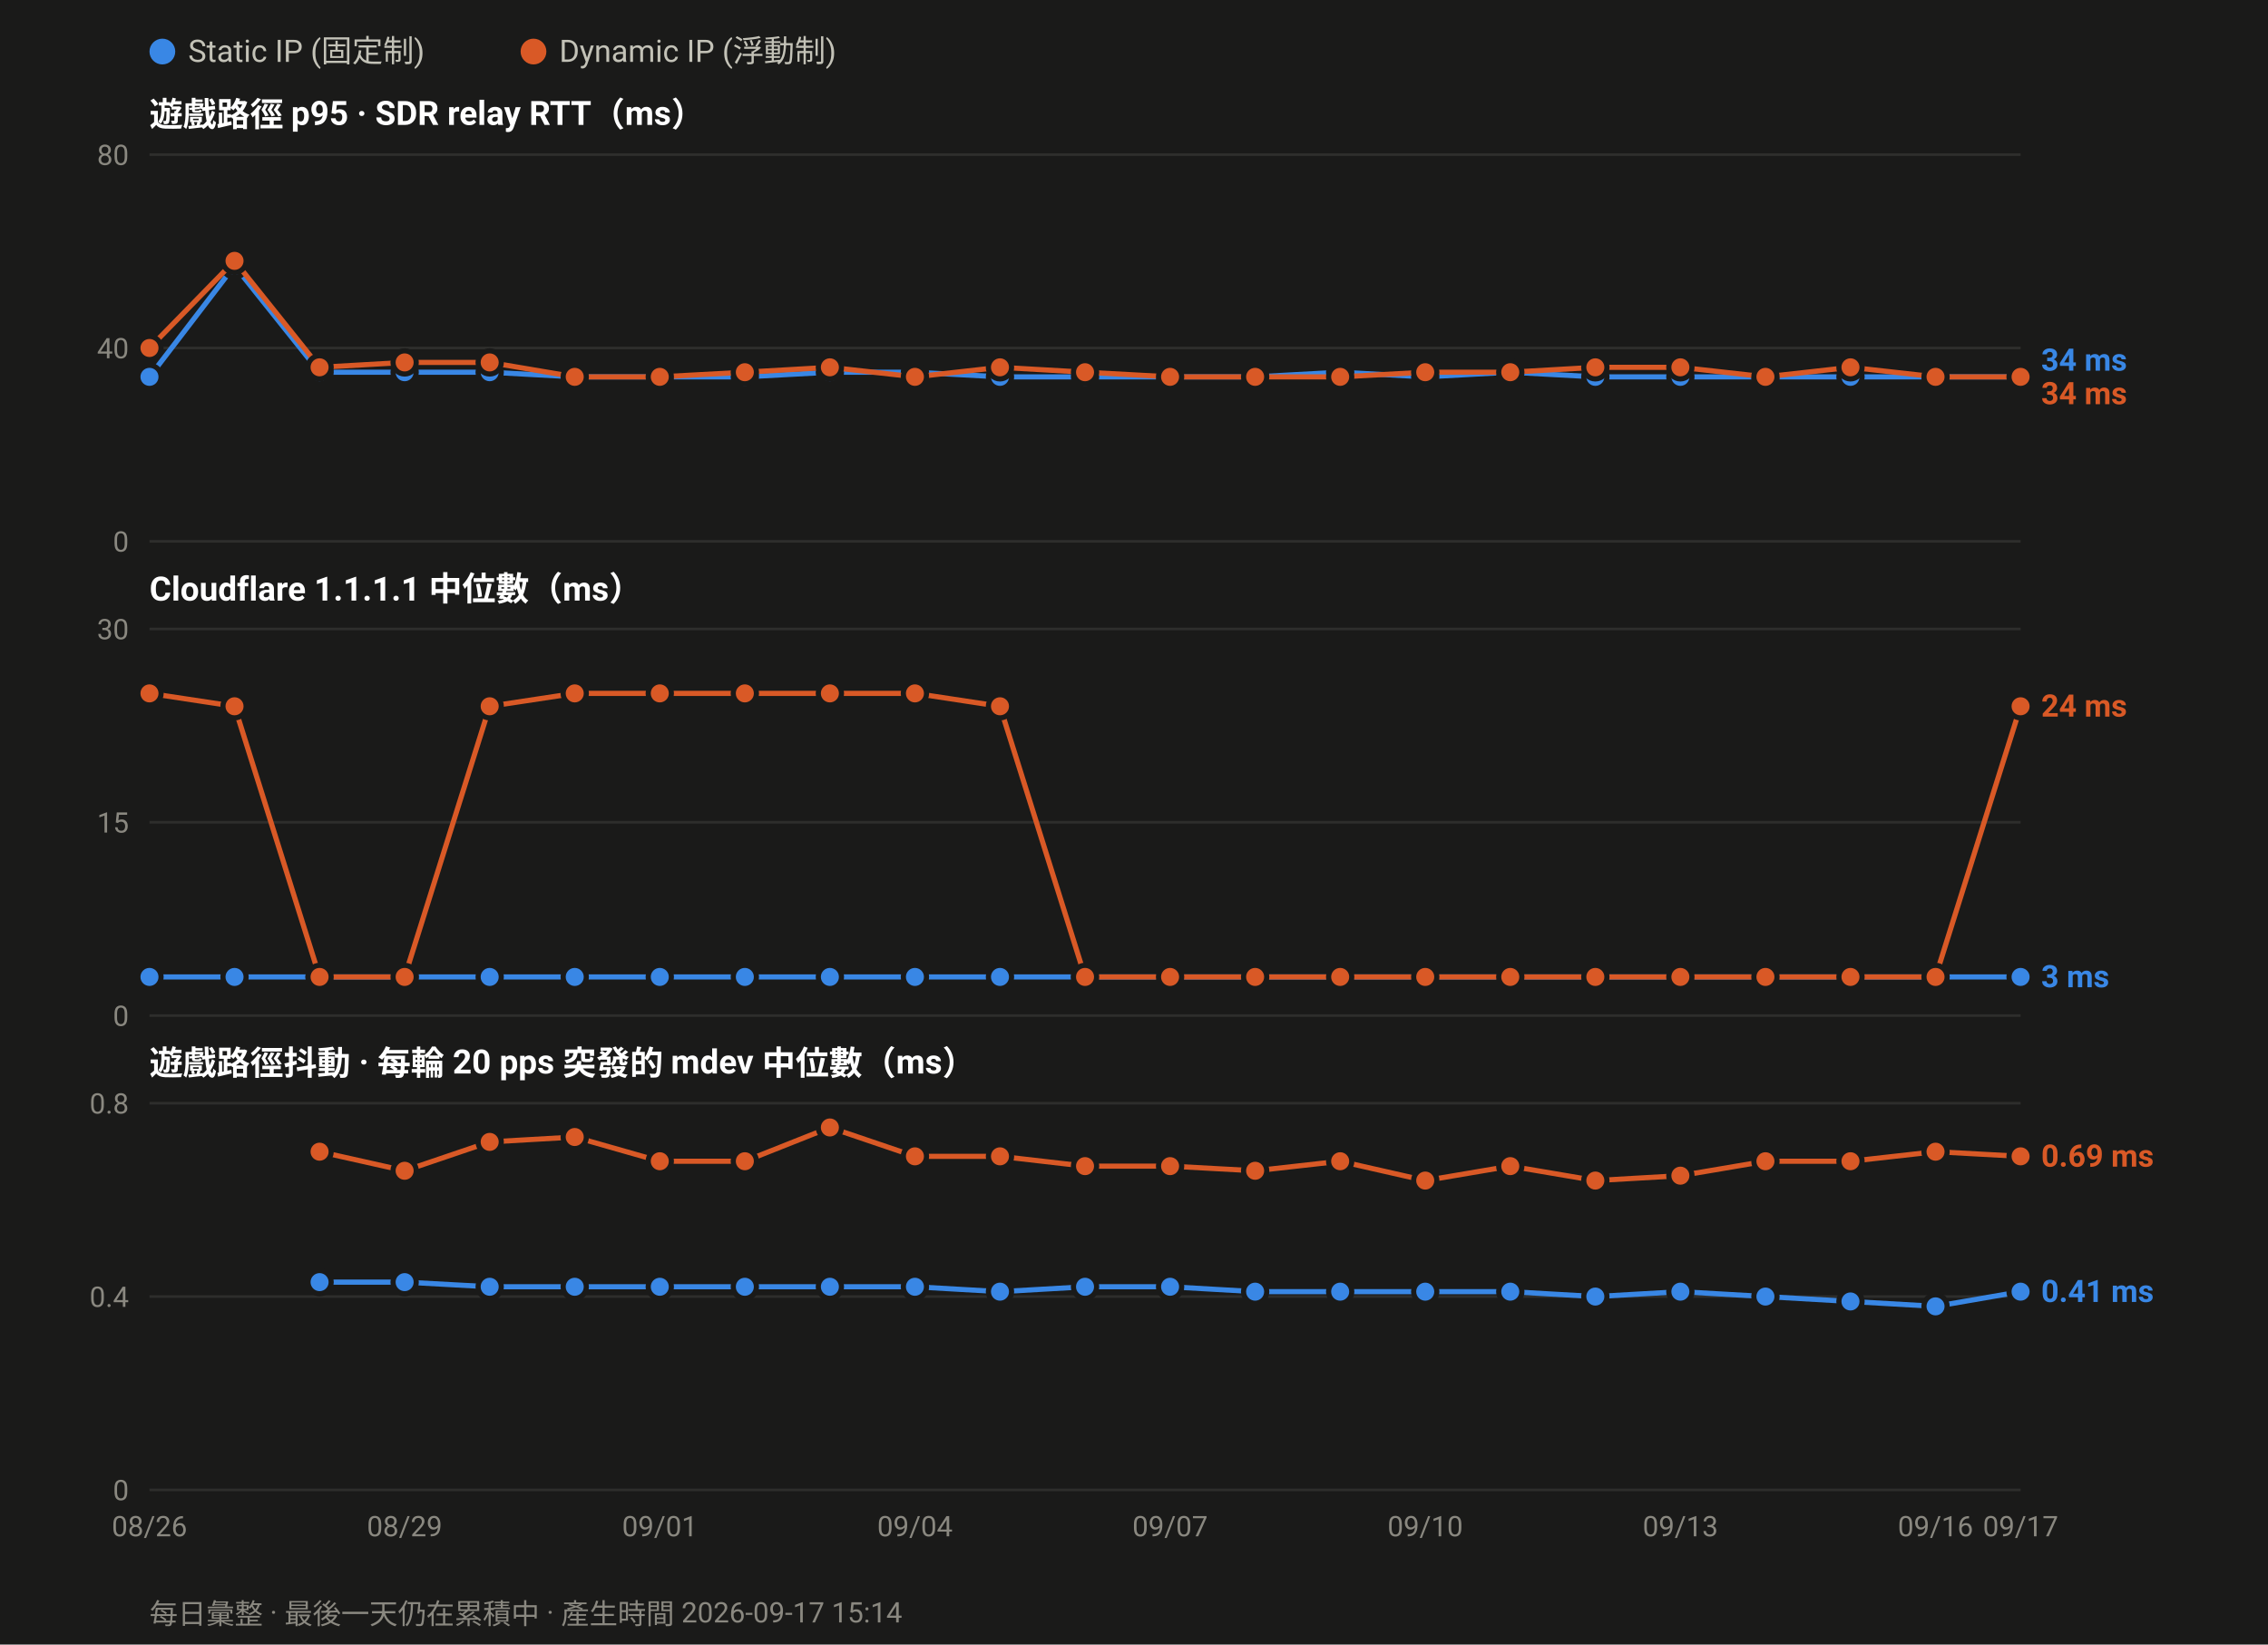
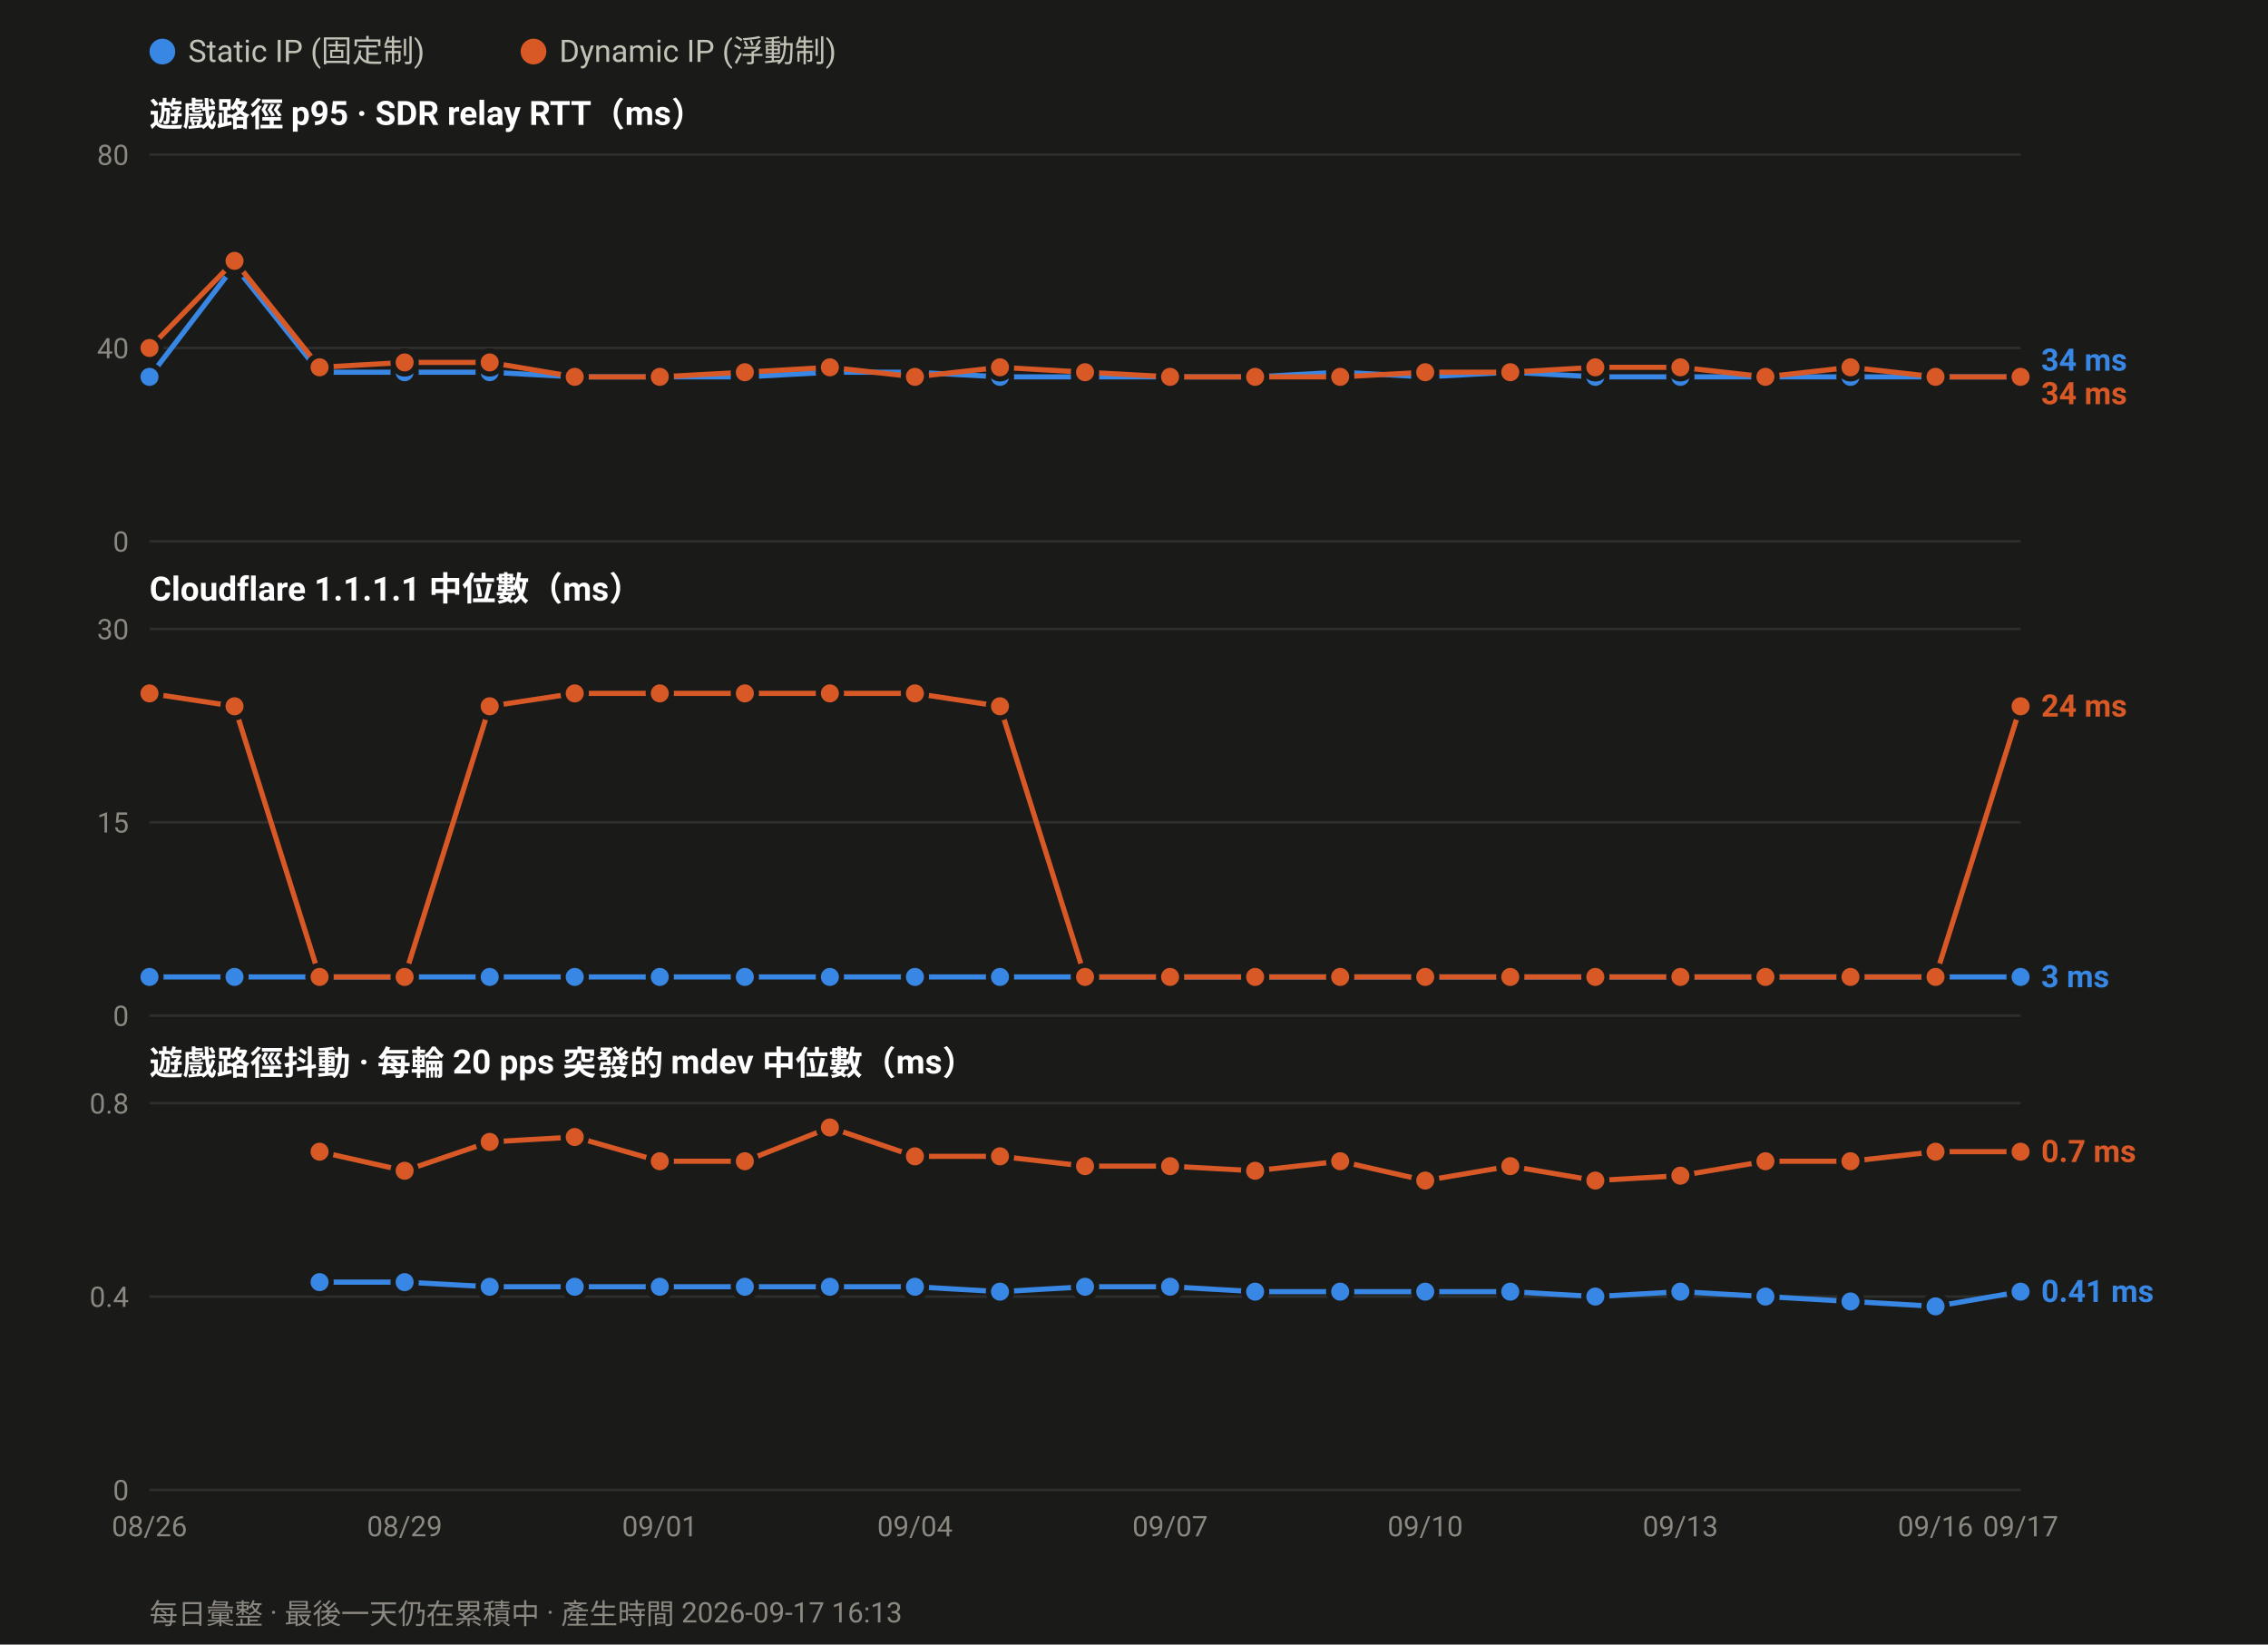
<svg xmlns="http://www.w3.org/2000/svg" width="880" height="638" viewBox="0 0 880 638" font-family="ui-sans-serif,-apple-system,Segoe UI,Roboto,Helvetica,Arial,sans-serif">
  <rect width="880" height="638" fill="#1a1a19" />
  <circle cx="63.0" cy="20" r="5" fill="#3987e5" />
  <text x="73.0" y="24" font-size="12" fill="#c3c2b7">Static IP (固定制)</text>
  <circle cx="207.0" cy="20" r="5" fill="#d95926" />
  <text x="217.0" y="24" font-size="12" fill="#c3c2b7">Dynamic IP (浮動制)</text>
  <text x="58" y="49.0" font-size="13" font-weight="600" fill="#ffffff">遊戲路徑 p95 · SDR relay RTT（ms）</text>
  <line x1="58" y1="210.0" x2="784.0" y2="210.0" stroke="#2e2e2c" stroke-width="1" />
  <text x="50" y="214.0" font-size="11" text-anchor="end" fill="#8a8880">0</text>
  <line x1="58" y1="135.0" x2="784.0" y2="135.0" stroke="#2e2e2c" stroke-width="1" />
  <text x="50" y="139.0" font-size="11" text-anchor="end" fill="#8a8880">40</text>
  <line x1="58" y1="60.0" x2="784.0" y2="60.0" stroke="#2e2e2c" stroke-width="1" />
  <text x="50" y="64.0" font-size="11" text-anchor="end" fill="#8a8880">80</text>
  <polyline fill="none" stroke="#3987e5" stroke-width="2" stroke-linejoin="round" points="58.0,146.2 91.0,103.1 124.0,144.4 157.0,144.4 190.0,144.4 223.0,146.2 256.0,146.2 289.0,146.2 322.0,144.4 355.0,144.4 388.0,146.2 421.0,146.2 454.0,146.2 487.0,146.2 520.0,144.4 553.0,146.2 586.0,144.4 619.0,146.2 652.0,146.2 685.0,146.2 718.0,146.2 751.0,146.2 784.0,146.2" />
  <circle cx="58.0" cy="146.2" r="4.5" fill="#3987e5" stroke="#1a1a19" stroke-width="2" />
  <circle cx="91.0" cy="103.1" r="4.5" fill="#3987e5" stroke="#1a1a19" stroke-width="2" />
  <circle cx="124.0" cy="144.4" r="4.5" fill="#3987e5" stroke="#1a1a19" stroke-width="2" />
  <circle cx="157.0" cy="144.4" r="4.5" fill="#3987e5" stroke="#1a1a19" stroke-width="2" />
  <circle cx="190.0" cy="144.4" r="4.5" fill="#3987e5" stroke="#1a1a19" stroke-width="2" />
  <circle cx="223.0" cy="146.2" r="4.5" fill="#3987e5" stroke="#1a1a19" stroke-width="2" />
  <circle cx="256.0" cy="146.2" r="4.5" fill="#3987e5" stroke="#1a1a19" stroke-width="2" />
  <circle cx="289.0" cy="146.2" r="4.5" fill="#3987e5" stroke="#1a1a19" stroke-width="2" />
  <circle cx="322.0" cy="144.4" r="4.5" fill="#3987e5" stroke="#1a1a19" stroke-width="2" />
  <circle cx="355.0" cy="144.4" r="4.5" fill="#3987e5" stroke="#1a1a19" stroke-width="2" />
  <circle cx="388.0" cy="146.2" r="4.5" fill="#3987e5" stroke="#1a1a19" stroke-width="2" />
  <circle cx="421.0" cy="146.2" r="4.5" fill="#3987e5" stroke="#1a1a19" stroke-width="2" />
  <circle cx="454.0" cy="146.2" r="4.5" fill="#3987e5" stroke="#1a1a19" stroke-width="2" />
  <circle cx="487.0" cy="146.2" r="4.5" fill="#3987e5" stroke="#1a1a19" stroke-width="2" />
  <circle cx="520.0" cy="144.4" r="4.5" fill="#3987e5" stroke="#1a1a19" stroke-width="2" />
  <circle cx="553.0" cy="146.2" r="4.5" fill="#3987e5" stroke="#1a1a19" stroke-width="2" />
  <circle cx="586.0" cy="144.4" r="4.5" fill="#3987e5" stroke="#1a1a19" stroke-width="2" />
  <circle cx="619.0" cy="146.2" r="4.5" fill="#3987e5" stroke="#1a1a19" stroke-width="2" />
  <circle cx="652.0" cy="146.2" r="4.5" fill="#3987e5" stroke="#1a1a19" stroke-width="2" />
  <circle cx="685.0" cy="146.2" r="4.5" fill="#3987e5" stroke="#1a1a19" stroke-width="2" />
  <circle cx="718.0" cy="146.2" r="4.5" fill="#3987e5" stroke="#1a1a19" stroke-width="2" />
  <circle cx="751.0" cy="146.2" r="4.5" fill="#3987e5" stroke="#1a1a19" stroke-width="2" />
  <circle cx="784.0" cy="146.2" r="4.5" fill="#3987e5" stroke="#1a1a19" stroke-width="2" />
  <polyline fill="none" stroke="#d95926" stroke-width="2" stroke-linejoin="round" points="58.0,135.0 91.0,101.2 124.0,142.5 157.0,140.6 190.0,140.6 223.0,146.2 256.0,146.2 289.0,144.4 322.0,142.5 355.0,146.2 388.0,142.5 421.0,144.4 454.0,146.2 487.0,146.2 520.0,146.2 553.0,144.4 586.0,144.4 619.0,142.5 652.0,142.5 685.0,146.2 718.0,142.5 751.0,146.2 784.0,146.2" />
  <circle cx="58.0" cy="135.0" r="4.5" fill="#d95926" stroke="#1a1a19" stroke-width="2" />
  <circle cx="91.0" cy="101.2" r="4.5" fill="#d95926" stroke="#1a1a19" stroke-width="2" />
  <circle cx="124.0" cy="142.5" r="4.5" fill="#d95926" stroke="#1a1a19" stroke-width="2" />
  <circle cx="157.0" cy="140.6" r="4.5" fill="#d95926" stroke="#1a1a19" stroke-width="2" />
  <circle cx="190.0" cy="140.6" r="4.5" fill="#d95926" stroke="#1a1a19" stroke-width="2" />
  <circle cx="223.0" cy="146.2" r="4.5" fill="#d95926" stroke="#1a1a19" stroke-width="2" />
  <circle cx="256.0" cy="146.2" r="4.5" fill="#d95926" stroke="#1a1a19" stroke-width="2" />
  <circle cx="289.0" cy="144.4" r="4.5" fill="#d95926" stroke="#1a1a19" stroke-width="2" />
  <circle cx="322.0" cy="142.5" r="4.5" fill="#d95926" stroke="#1a1a19" stroke-width="2" />
  <circle cx="355.0" cy="146.2" r="4.5" fill="#d95926" stroke="#1a1a19" stroke-width="2" />
  <circle cx="388.0" cy="142.5" r="4.5" fill="#d95926" stroke="#1a1a19" stroke-width="2" />
  <circle cx="421.0" cy="144.4" r="4.5" fill="#d95926" stroke="#1a1a19" stroke-width="2" />
  <circle cx="454.0" cy="146.2" r="4.5" fill="#d95926" stroke="#1a1a19" stroke-width="2" />
  <circle cx="487.0" cy="146.2" r="4.5" fill="#d95926" stroke="#1a1a19" stroke-width="2" />
  <circle cx="520.0" cy="146.2" r="4.5" fill="#d95926" stroke="#1a1a19" stroke-width="2" />
  <circle cx="553.0" cy="144.4" r="4.5" fill="#d95926" stroke="#1a1a19" stroke-width="2" />
  <circle cx="586.0" cy="144.4" r="4.5" fill="#d95926" stroke="#1a1a19" stroke-width="2" />
  <circle cx="619.0" cy="142.5" r="4.5" fill="#d95926" stroke="#1a1a19" stroke-width="2" />
  <circle cx="652.0" cy="142.5" r="4.5" fill="#d95926" stroke="#1a1a19" stroke-width="2" />
  <circle cx="685.0" cy="146.2" r="4.5" fill="#d95926" stroke="#1a1a19" stroke-width="2" />
  <circle cx="718.0" cy="142.5" r="4.5" fill="#d95926" stroke="#1a1a19" stroke-width="2" />
  <circle cx="751.0" cy="146.2" r="4.5" fill="#d95926" stroke="#1a1a19" stroke-width="2" />
  <circle cx="784.0" cy="146.2" r="4.5" fill="#d95926" stroke="#1a1a19" stroke-width="2" />
  <text x="792.0" y="143.8" font-size="12" font-weight="600" fill="#3987e5">34 ms</text>
  <text x="792.0" y="156.8" font-size="12" font-weight="600" fill="#d95926">34 ms</text>
  <text x="58" y="233.0" font-size="13" font-weight="600" fill="#ffffff">Cloudflare 1.1.1.1 中位數（ms）</text>
  <line x1="58" y1="394.0" x2="784.0" y2="394.0" stroke="#2e2e2c" stroke-width="1" />
  <text x="50" y="398.0" font-size="11" text-anchor="end" fill="#8a8880">0</text>
  <line x1="58" y1="319.0" x2="784.0" y2="319.0" stroke="#2e2e2c" stroke-width="1" />
  <text x="50" y="323.0" font-size="11" text-anchor="end" fill="#8a8880">15</text>
  <line x1="58" y1="244.0" x2="784.0" y2="244.0" stroke="#2e2e2c" stroke-width="1" />
  <text x="50" y="248.0" font-size="11" text-anchor="end" fill="#8a8880">30</text>
  <polyline fill="none" stroke="#3987e5" stroke-width="2" stroke-linejoin="round" points="58.0,379.0 91.0,379.0 124.0,379.0 157.0,379.0 190.0,379.0 223.0,379.0 256.0,379.0 289.0,379.0 322.0,379.0 355.0,379.0 388.0,379.0 421.0,379.0 454.0,379.0 487.0,379.0 520.0,379.0 553.0,379.0 586.0,379.0 619.0,379.0 652.0,379.0 685.0,379.0 718.0,379.0 751.0,379.0 784.0,379.0" />
  <circle cx="58.0" cy="379.0" r="4.5" fill="#3987e5" stroke="#1a1a19" stroke-width="2" />
  <circle cx="91.0" cy="379.0" r="4.5" fill="#3987e5" stroke="#1a1a19" stroke-width="2" />
  <circle cx="124.0" cy="379.0" r="4.5" fill="#3987e5" stroke="#1a1a19" stroke-width="2" />
  <circle cx="157.0" cy="379.0" r="4.5" fill="#3987e5" stroke="#1a1a19" stroke-width="2" />
  <circle cx="190.0" cy="379.0" r="4.5" fill="#3987e5" stroke="#1a1a19" stroke-width="2" />
  <circle cx="223.0" cy="379.0" r="4.5" fill="#3987e5" stroke="#1a1a19" stroke-width="2" />
  <circle cx="256.0" cy="379.0" r="4.5" fill="#3987e5" stroke="#1a1a19" stroke-width="2" />
  <circle cx="289.0" cy="379.0" r="4.5" fill="#3987e5" stroke="#1a1a19" stroke-width="2" />
  <circle cx="322.0" cy="379.0" r="4.5" fill="#3987e5" stroke="#1a1a19" stroke-width="2" />
  <circle cx="355.0" cy="379.0" r="4.5" fill="#3987e5" stroke="#1a1a19" stroke-width="2" />
  <circle cx="388.0" cy="379.0" r="4.5" fill="#3987e5" stroke="#1a1a19" stroke-width="2" />
  <circle cx="421.0" cy="379.0" r="4.5" fill="#3987e5" stroke="#1a1a19" stroke-width="2" />
  <circle cx="454.0" cy="379.0" r="4.5" fill="#3987e5" stroke="#1a1a19" stroke-width="2" />
  <circle cx="487.0" cy="379.0" r="4.5" fill="#3987e5" stroke="#1a1a19" stroke-width="2" />
  <circle cx="520.0" cy="379.0" r="4.5" fill="#3987e5" stroke="#1a1a19" stroke-width="2" />
  <circle cx="553.0" cy="379.0" r="4.5" fill="#3987e5" stroke="#1a1a19" stroke-width="2" />
  <circle cx="586.0" cy="379.0" r="4.5" fill="#3987e5" stroke="#1a1a19" stroke-width="2" />
  <circle cx="619.0" cy="379.0" r="4.5" fill="#3987e5" stroke="#1a1a19" stroke-width="2" />
  <circle cx="652.0" cy="379.0" r="4.5" fill="#3987e5" stroke="#1a1a19" stroke-width="2" />
  <circle cx="685.0" cy="379.0" r="4.5" fill="#3987e5" stroke="#1a1a19" stroke-width="2" />
  <circle cx="718.0" cy="379.0" r="4.5" fill="#3987e5" stroke="#1a1a19" stroke-width="2" />
  <circle cx="751.0" cy="379.0" r="4.5" fill="#3987e5" stroke="#1a1a19" stroke-width="2" />
  <circle cx="784.0" cy="379.0" r="4.5" fill="#3987e5" stroke="#1a1a19" stroke-width="2" />
  <polyline fill="none" stroke="#d95926" stroke-width="2" stroke-linejoin="round" points="58.0,269.0 91.0,274.0 124.0,379.0 157.0,379.0 190.0,274.0 223.0,269.0 256.0,269.0 289.0,269.0 322.0,269.0 355.0,269.0 388.0,274.0 421.0,379.0 454.0,379.0 487.0,379.0 520.0,379.0 553.0,379.0 586.0,379.0 619.0,379.0 652.0,379.0 685.0,379.0 718.0,379.0 751.0,379.0 784.0,274.0" />
  <circle cx="58.0" cy="269.0" r="4.5" fill="#d95926" stroke="#1a1a19" stroke-width="2" />
  <circle cx="91.0" cy="274.0" r="4.5" fill="#d95926" stroke="#1a1a19" stroke-width="2" />
  <circle cx="124.0" cy="379.0" r="4.5" fill="#d95926" stroke="#1a1a19" stroke-width="2" />
  <circle cx="157.0" cy="379.0" r="4.5" fill="#d95926" stroke="#1a1a19" stroke-width="2" />
  <circle cx="190.0" cy="274.0" r="4.5" fill="#d95926" stroke="#1a1a19" stroke-width="2" />
  <circle cx="223.0" cy="269.0" r="4.5" fill="#d95926" stroke="#1a1a19" stroke-width="2" />
  <circle cx="256.0" cy="269.0" r="4.5" fill="#d95926" stroke="#1a1a19" stroke-width="2" />
  <circle cx="289.0" cy="269.0" r="4.5" fill="#d95926" stroke="#1a1a19" stroke-width="2" />
  <circle cx="322.0" cy="269.0" r="4.5" fill="#d95926" stroke="#1a1a19" stroke-width="2" />
  <circle cx="355.0" cy="269.0" r="4.5" fill="#d95926" stroke="#1a1a19" stroke-width="2" />
  <circle cx="388.0" cy="274.0" r="4.5" fill="#d95926" stroke="#1a1a19" stroke-width="2" />
  <circle cx="421.0" cy="379.0" r="4.5" fill="#d95926" stroke="#1a1a19" stroke-width="2" />
  <circle cx="454.0" cy="379.0" r="4.5" fill="#d95926" stroke="#1a1a19" stroke-width="2" />
  <circle cx="487.0" cy="379.0" r="4.5" fill="#d95926" stroke="#1a1a19" stroke-width="2" />
  <circle cx="520.0" cy="379.0" r="4.5" fill="#d95926" stroke="#1a1a19" stroke-width="2" />
  <circle cx="553.0" cy="379.0" r="4.5" fill="#d95926" stroke="#1a1a19" stroke-width="2" />
  <circle cx="586.0" cy="379.0" r="4.5" fill="#d95926" stroke="#1a1a19" stroke-width="2" />
  <circle cx="619.0" cy="379.0" r="4.5" fill="#d95926" stroke="#1a1a19" stroke-width="2" />
  <circle cx="652.0" cy="379.0" r="4.5" fill="#d95926" stroke="#1a1a19" stroke-width="2" />
  <circle cx="685.0" cy="379.0" r="4.5" fill="#d95926" stroke="#1a1a19" stroke-width="2" />
  <circle cx="718.0" cy="379.0" r="4.5" fill="#d95926" stroke="#1a1a19" stroke-width="2" />
  <circle cx="751.0" cy="379.0" r="4.5" fill="#d95926" stroke="#1a1a19" stroke-width="2" />
  <circle cx="784.0" cy="274.0" r="4.5" fill="#d95926" stroke="#1a1a19" stroke-width="2" />
  <text x="792.0" y="278.0" font-size="12" font-weight="600" fill="#d95926">24 ms</text>
  <text x="792.0" y="383.0" font-size="12" font-weight="600" fill="#3987e5">3 ms</text>
  <text x="58" y="417.0" font-size="13" font-weight="600" fill="#ffffff">遊戲路徑抖動 · 每輪 20 pps 突發的 mdev 中位數（ms）</text>
  <line x1="58" y1="578.0" x2="784.0" y2="578.0" stroke="#2e2e2c" stroke-width="1" />
  <text x="50" y="582.0" font-size="11" text-anchor="end" fill="#8a8880">0</text>
  <line x1="58" y1="503.0" x2="784.0" y2="503.0" stroke="#2e2e2c" stroke-width="1" />
  <text x="50" y="507.0" font-size="11" text-anchor="end" fill="#8a8880">0.4</text>
  <line x1="58" y1="428.0" x2="784.0" y2="428.0" stroke="#2e2e2c" stroke-width="1" />
  <text x="50" y="432.0" font-size="11" text-anchor="end" fill="#8a8880">0.8</text>
  <polyline fill="none" stroke="#3987e5" stroke-width="2" stroke-linejoin="round" points="124.0,497.4 157.0,497.4 190.0,499.2 223.0,499.2 256.0,499.2 289.0,499.2 322.0,499.2 355.0,499.2 388.0,501.1 421.0,499.2 454.0,499.2 487.0,501.1 520.0,501.1 553.0,501.1 586.0,501.1 619.0,503.0 652.0,501.1 685.0,503.0 718.0,504.9 751.0,506.8 784.0,501.1" />
  <circle cx="124.0" cy="497.4" r="4.5" fill="#3987e5" stroke="#1a1a19" stroke-width="2" />
  <circle cx="157.0" cy="497.4" r="4.5" fill="#3987e5" stroke="#1a1a19" stroke-width="2" />
  <circle cx="190.0" cy="499.2" r="4.5" fill="#3987e5" stroke="#1a1a19" stroke-width="2" />
  <circle cx="223.0" cy="499.2" r="4.5" fill="#3987e5" stroke="#1a1a19" stroke-width="2" />
  <circle cx="256.0" cy="499.2" r="4.5" fill="#3987e5" stroke="#1a1a19" stroke-width="2" />
  <circle cx="289.0" cy="499.2" r="4.5" fill="#3987e5" stroke="#1a1a19" stroke-width="2" />
  <circle cx="322.0" cy="499.2" r="4.5" fill="#3987e5" stroke="#1a1a19" stroke-width="2" />
  <circle cx="355.0" cy="499.2" r="4.5" fill="#3987e5" stroke="#1a1a19" stroke-width="2" />
  <circle cx="388.0" cy="501.1" r="4.5" fill="#3987e5" stroke="#1a1a19" stroke-width="2" />
  <circle cx="421.0" cy="499.2" r="4.5" fill="#3987e5" stroke="#1a1a19" stroke-width="2" />
  <circle cx="454.0" cy="499.2" r="4.5" fill="#3987e5" stroke="#1a1a19" stroke-width="2" />
  <circle cx="487.0" cy="501.1" r="4.5" fill="#3987e5" stroke="#1a1a19" stroke-width="2" />
  <circle cx="520.0" cy="501.1" r="4.5" fill="#3987e5" stroke="#1a1a19" stroke-width="2" />
  <circle cx="553.0" cy="501.1" r="4.5" fill="#3987e5" stroke="#1a1a19" stroke-width="2" />
  <circle cx="586.0" cy="501.1" r="4.5" fill="#3987e5" stroke="#1a1a19" stroke-width="2" />
  <circle cx="619.0" cy="503.0" r="4.5" fill="#3987e5" stroke="#1a1a19" stroke-width="2" />
  <circle cx="652.0" cy="501.1" r="4.5" fill="#3987e5" stroke="#1a1a19" stroke-width="2" />
  <circle cx="685.0" cy="503.0" r="4.5" fill="#3987e5" stroke="#1a1a19" stroke-width="2" />
  <circle cx="718.0" cy="504.9" r="4.5" fill="#3987e5" stroke="#1a1a19" stroke-width="2" />
  <circle cx="751.0" cy="506.8" r="4.5" fill="#3987e5" stroke="#1a1a19" stroke-width="2" />
  <circle cx="784.0" cy="501.1" r="4.5" fill="#3987e5" stroke="#1a1a19" stroke-width="2" />
-   <polyline fill="none" stroke="#d95926" stroke-width="2" stroke-linejoin="round" points="124.0,446.8 157.0,454.2 190.0,443.0 223.0,441.1 256.0,450.5 289.0,450.5 322.0,437.4 355.0,448.6 388.0,448.6 421.0,452.4 454.0,452.4 487.0,454.2 520.0,450.5 553.0,458.0 586.0,452.4 619.0,458.0 652.0,456.1 685.0,450.5 718.0,450.5 751.0,446.8 784.0,448.6" />
+   <polyline fill="none" stroke="#d95926" stroke-width="2" stroke-linejoin="round" points="124.0,446.8 157.0,454.2 190.0,443.0 223.0,441.1 256.0,450.5 289.0,450.5 322.0,437.4 355.0,448.6 388.0,448.6 421.0,452.4 454.0,452.4 487.0,454.2 520.0,450.5 553.0,458.0 586.0,452.4 619.0,458.0 652.0,456.1 685.0,450.5 718.0,450.5 751.0,446.8 784.0,446.8" />
  <circle cx="124.0" cy="446.8" r="4.5" fill="#d95926" stroke="#1a1a19" stroke-width="2" />
  <circle cx="157.0" cy="454.2" r="4.5" fill="#d95926" stroke="#1a1a19" stroke-width="2" />
  <circle cx="190.0" cy="443.0" r="4.5" fill="#d95926" stroke="#1a1a19" stroke-width="2" />
  <circle cx="223.0" cy="441.1" r="4.5" fill="#d95926" stroke="#1a1a19" stroke-width="2" />
  <circle cx="256.0" cy="450.5" r="4.5" fill="#d95926" stroke="#1a1a19" stroke-width="2" />
  <circle cx="289.0" cy="450.5" r="4.5" fill="#d95926" stroke="#1a1a19" stroke-width="2" />
  <circle cx="322.0" cy="437.4" r="4.5" fill="#d95926" stroke="#1a1a19" stroke-width="2" />
  <circle cx="355.0" cy="448.6" r="4.5" fill="#d95926" stroke="#1a1a19" stroke-width="2" />
  <circle cx="388.0" cy="448.6" r="4.5" fill="#d95926" stroke="#1a1a19" stroke-width="2" />
  <circle cx="421.0" cy="452.4" r="4.5" fill="#d95926" stroke="#1a1a19" stroke-width="2" />
  <circle cx="454.0" cy="452.4" r="4.5" fill="#d95926" stroke="#1a1a19" stroke-width="2" />
  <circle cx="487.0" cy="454.2" r="4.5" fill="#d95926" stroke="#1a1a19" stroke-width="2" />
  <circle cx="520.0" cy="450.5" r="4.5" fill="#d95926" stroke="#1a1a19" stroke-width="2" />
  <circle cx="553.0" cy="458.0" r="4.5" fill="#d95926" stroke="#1a1a19" stroke-width="2" />
  <circle cx="586.0" cy="452.4" r="4.5" fill="#d95926" stroke="#1a1a19" stroke-width="2" />
  <circle cx="619.0" cy="458.0" r="4.5" fill="#d95926" stroke="#1a1a19" stroke-width="2" />
  <circle cx="652.0" cy="456.1" r="4.5" fill="#d95926" stroke="#1a1a19" stroke-width="2" />
  <circle cx="685.0" cy="450.5" r="4.5" fill="#d95926" stroke="#1a1a19" stroke-width="2" />
  <circle cx="718.0" cy="450.5" r="4.5" fill="#d95926" stroke="#1a1a19" stroke-width="2" />
  <circle cx="751.0" cy="446.8" r="4.5" fill="#d95926" stroke="#1a1a19" stroke-width="2" />
-   <circle cx="784.0" cy="448.6" r="4.5" fill="#d95926" stroke="#1a1a19" stroke-width="2" />
-   <text x="792.0" y="452.6" font-size="12" font-weight="600" fill="#d95926">0.69 ms</text>
+   <circle cx="784.0" cy="446.8" r="4.5" fill="#d95926" stroke="#1a1a19" stroke-width="2" />
+   <text x="792.0" y="450.8" font-size="12" font-weight="600" fill="#d95926">0.7 ms</text>
  <text x="792.0" y="505.1" font-size="12" font-weight="600" fill="#3987e5">0.41 ms</text>
  <text x="58.0" y="596.0" font-size="11" text-anchor="middle" fill="#8a8880">08/26</text>
  <text x="157.0" y="596.0" font-size="11" text-anchor="middle" fill="#8a8880">08/29</text>
  <text x="256.0" y="596.0" font-size="11" text-anchor="middle" fill="#8a8880">09/01</text>
  <text x="355.0" y="596.0" font-size="11" text-anchor="middle" fill="#8a8880">09/04</text>
  <text x="454.0" y="596.0" font-size="11" text-anchor="middle" fill="#8a8880">09/07</text>
  <text x="553.0" y="596.0" font-size="11" text-anchor="middle" fill="#8a8880">09/10</text>
  <text x="652.0" y="596.0" font-size="11" text-anchor="middle" fill="#8a8880">09/13</text>
  <text x="751.0" y="596.0" font-size="11" text-anchor="middle" fill="#8a8880">09/16</text>
  <text x="784.0" y="596.0" font-size="11" text-anchor="middle" fill="#8a8880">09/17</text>
-   <text x="58" y="630" font-size="11" fill="#8a8880">每日彙整 · 最後一天仍在累積中 · 產生時間 2026-09-17 15:14</text>
+   <text x="58" y="630" font-size="11" fill="#8a8880">每日彙整 · 最後一天仍在累積中 · 產生時間 2026-09-17 16:13</text>
</svg>
